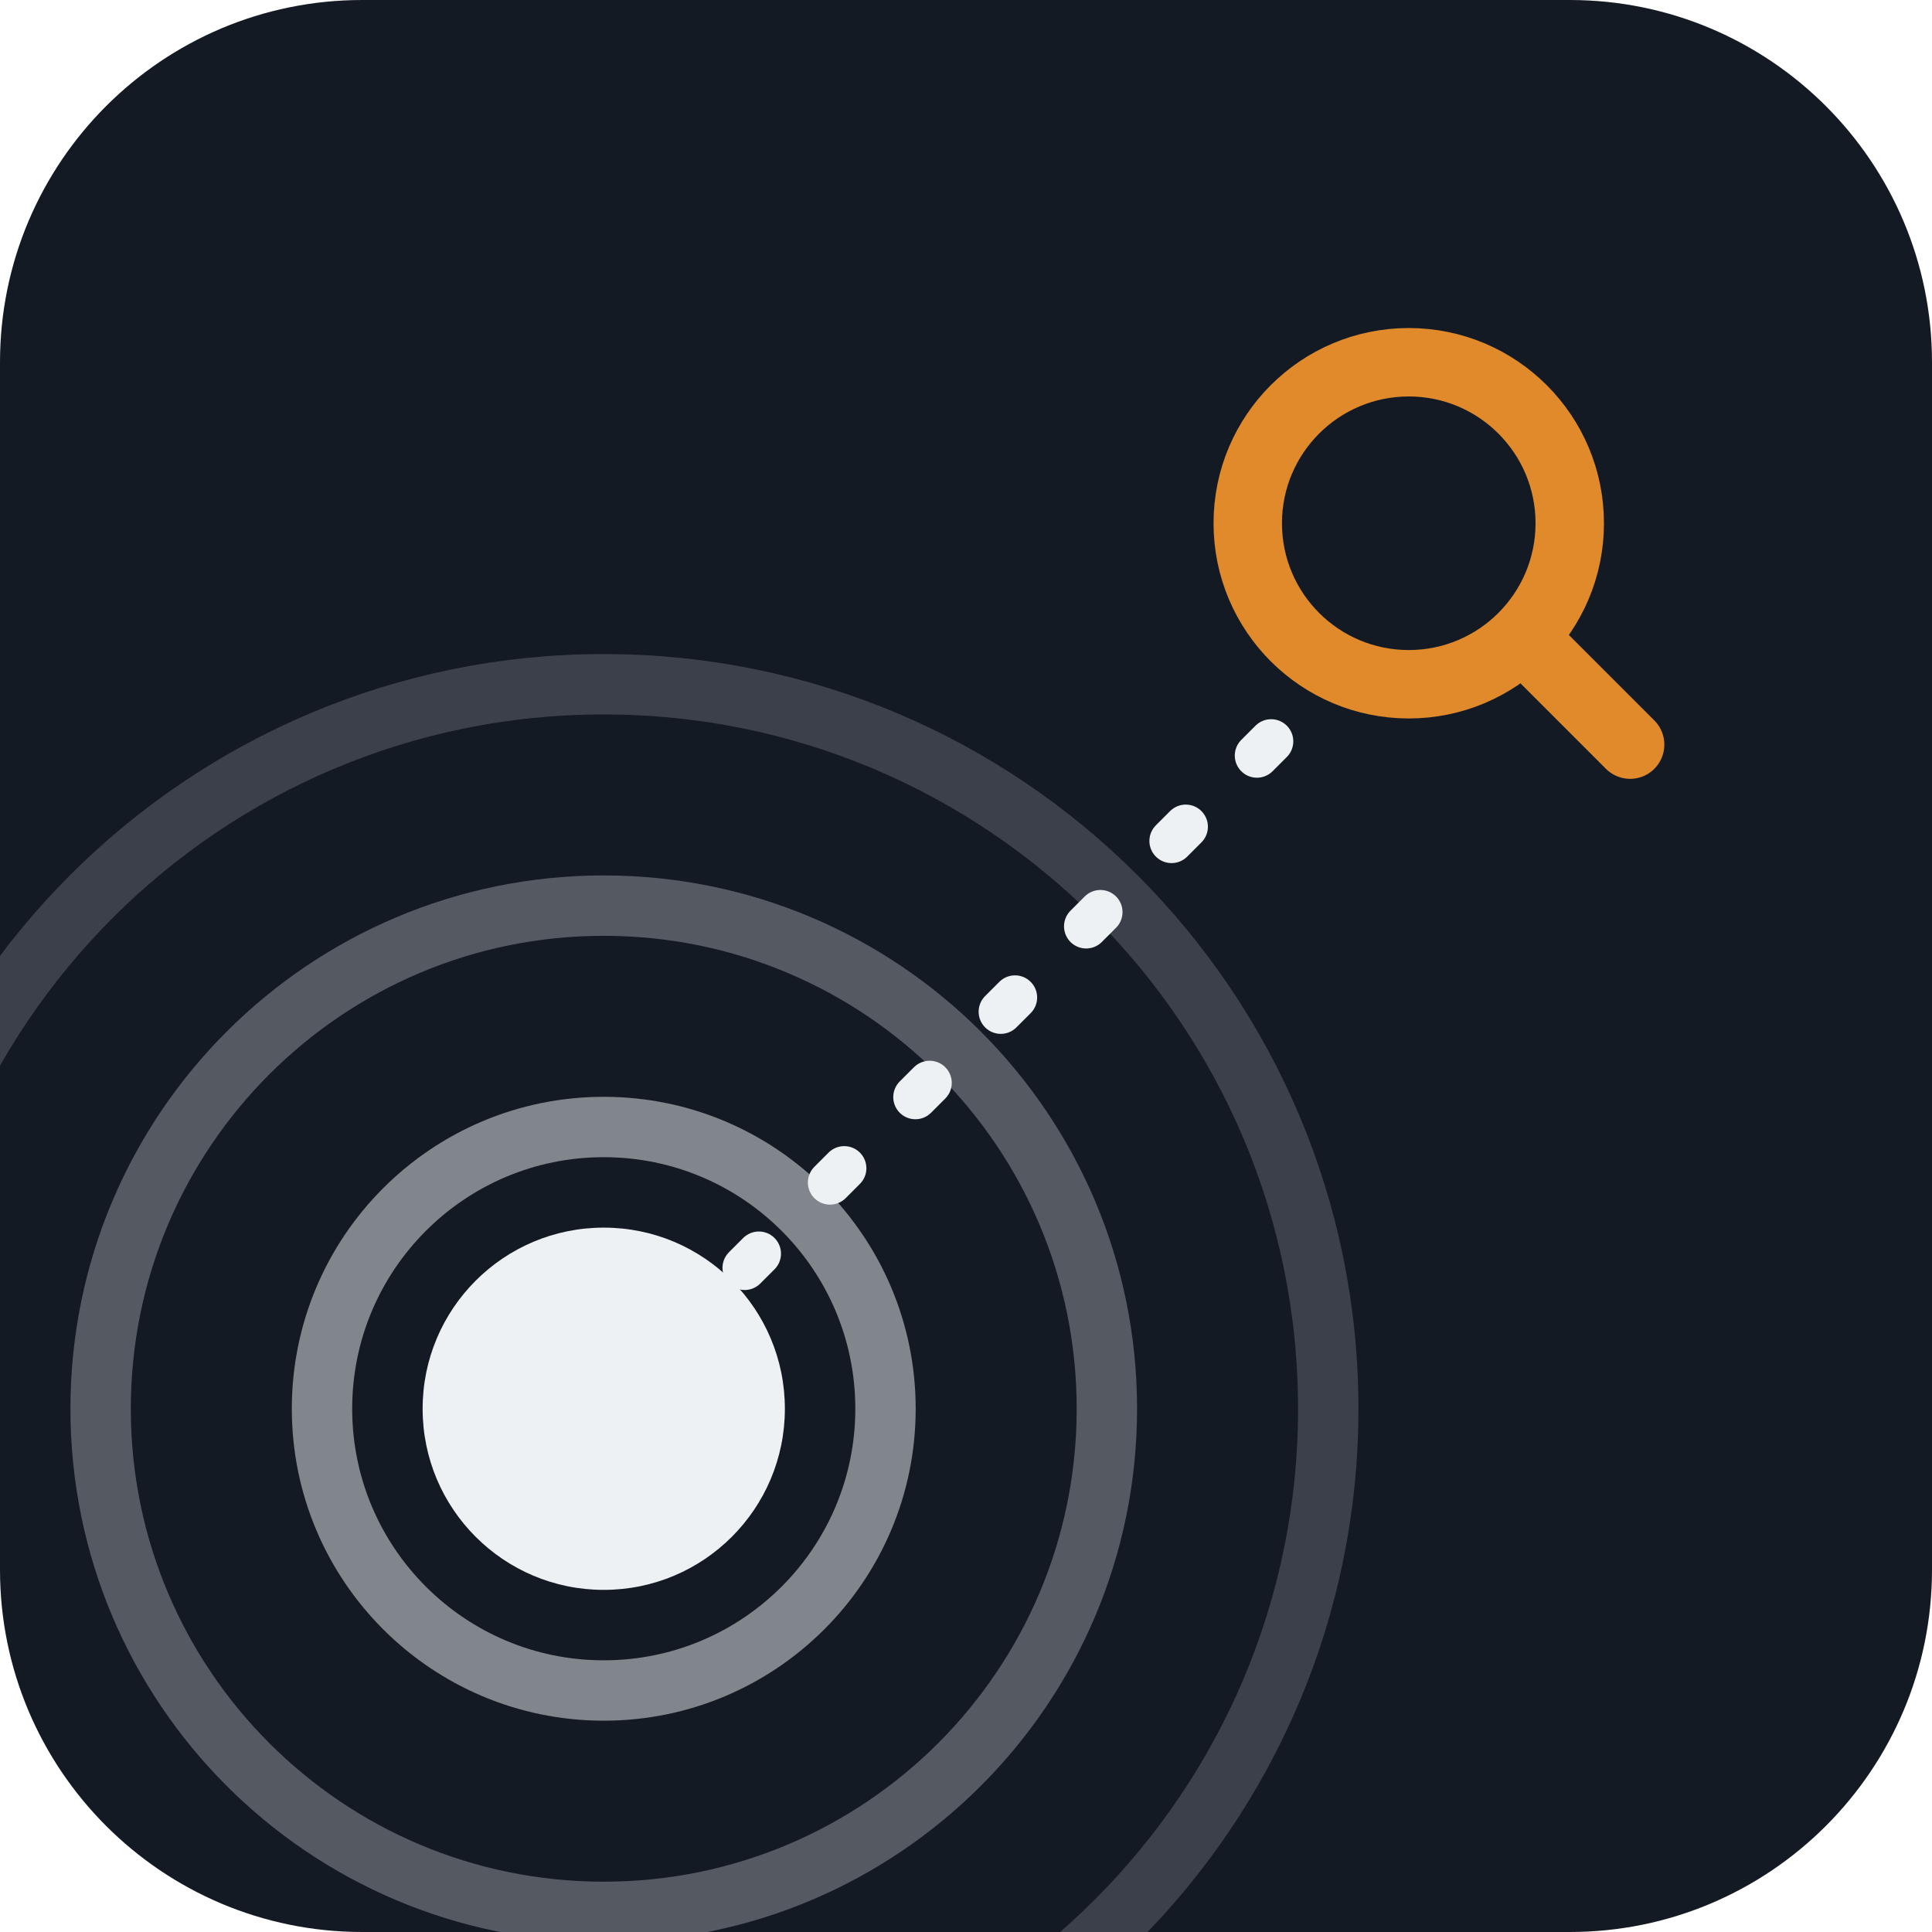
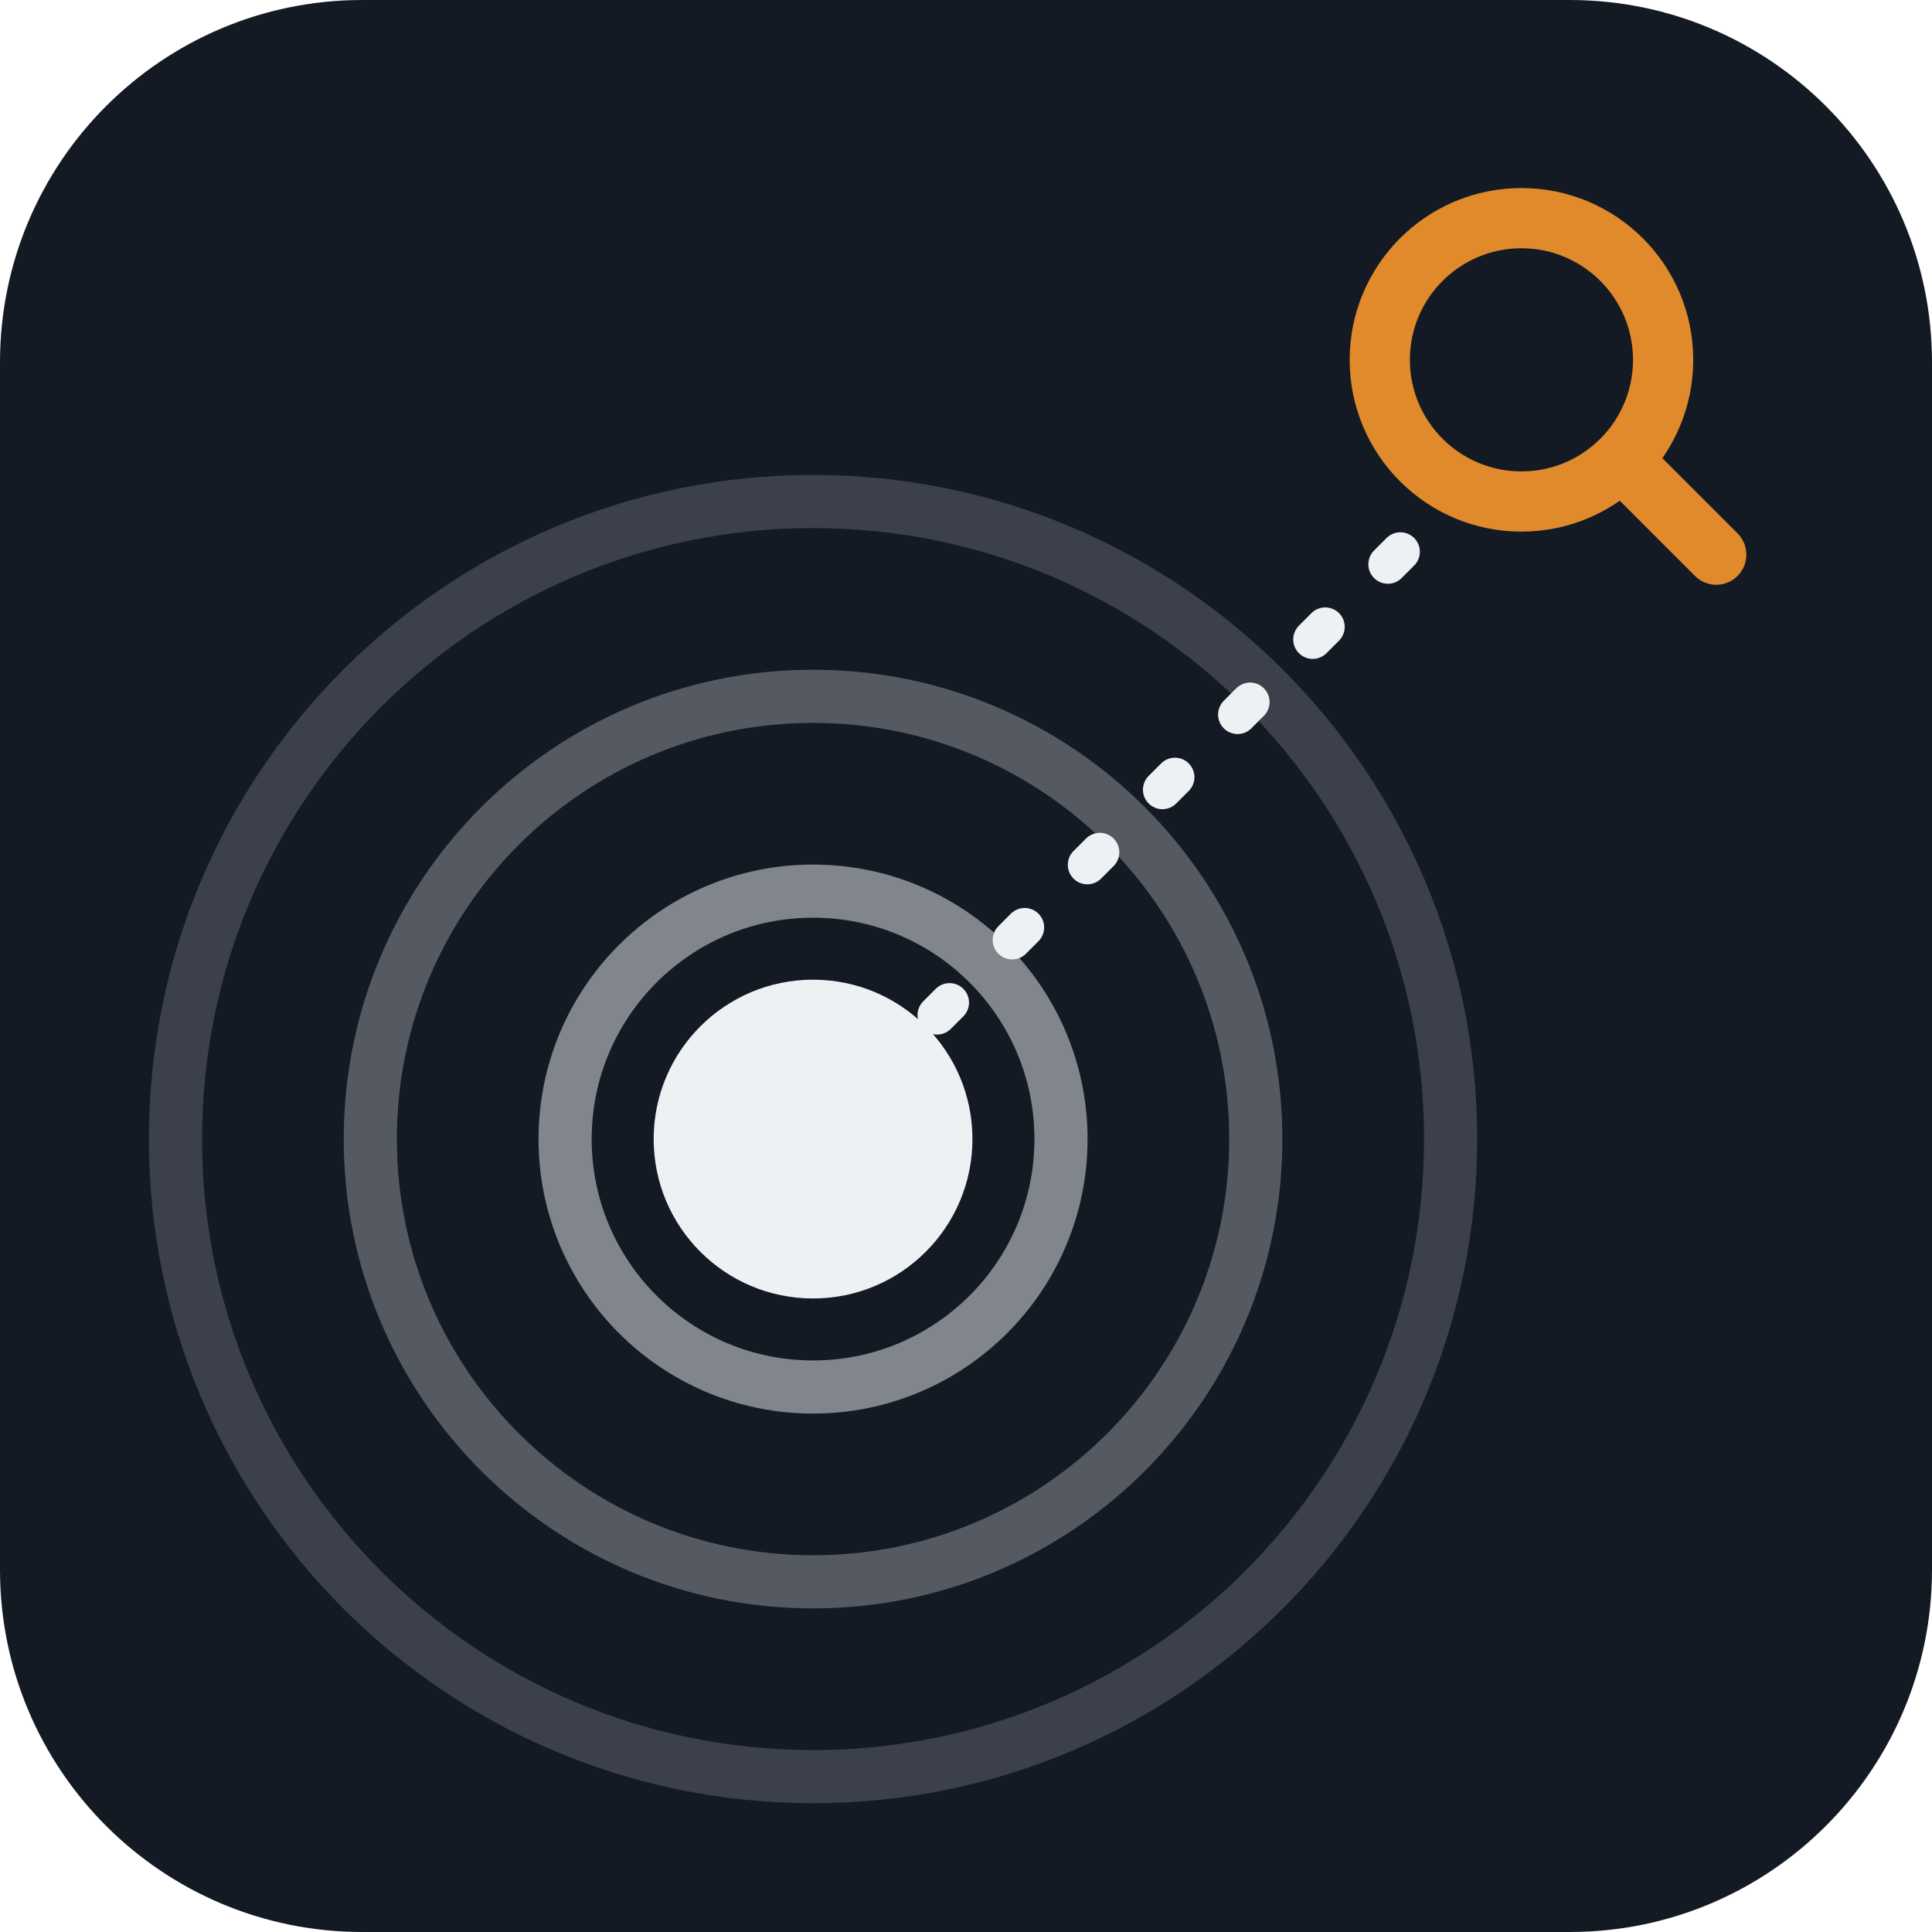
<svg xmlns="http://www.w3.org/2000/svg" viewBox="0 0 96 96">
-   <defs>
-     <clipPath id="chip-4tanalyst">
-       <rect x="0" y="0" width="96" height="96" rx="18" />
-     </clipPath>
-   </defs>
  <rect width="96" height="96" rx="18" fill="#141a24" />
-   <g clip-path="url(#chip-4tanalyst)">
+   <g transform="translate(14 -5) scale(0.88)">
    <circle cx="30" cy="70" r="36" stroke="#eef1f4" stroke-width="3" opacity=".18" fill="none" />
    <circle cx="30" cy="70" r="25" stroke="#eef1f4" stroke-width="3" opacity=".3" fill="none" />
    <circle cx="30" cy="70" r="14" stroke="#eef1f4" stroke-width="3" opacity=".5" fill="none" />
    <circle cx="30" cy="70" r="9" fill="#eef1f4" />
    <line x1="37" y1="63" x2="64" y2="36" stroke="#eef1f4" stroke-width="2.2" stroke-dasharray="1 5" stroke-linecap="round" />
    <circle cx="70" cy="26" r="8" stroke="#e08a2c" stroke-width="3.4" fill="none" />
    <line x1="76" y1="32" x2="81" y2="37" stroke="#e08a2c" stroke-width="3.4" stroke-linecap="round" />
  </g>
</svg>
